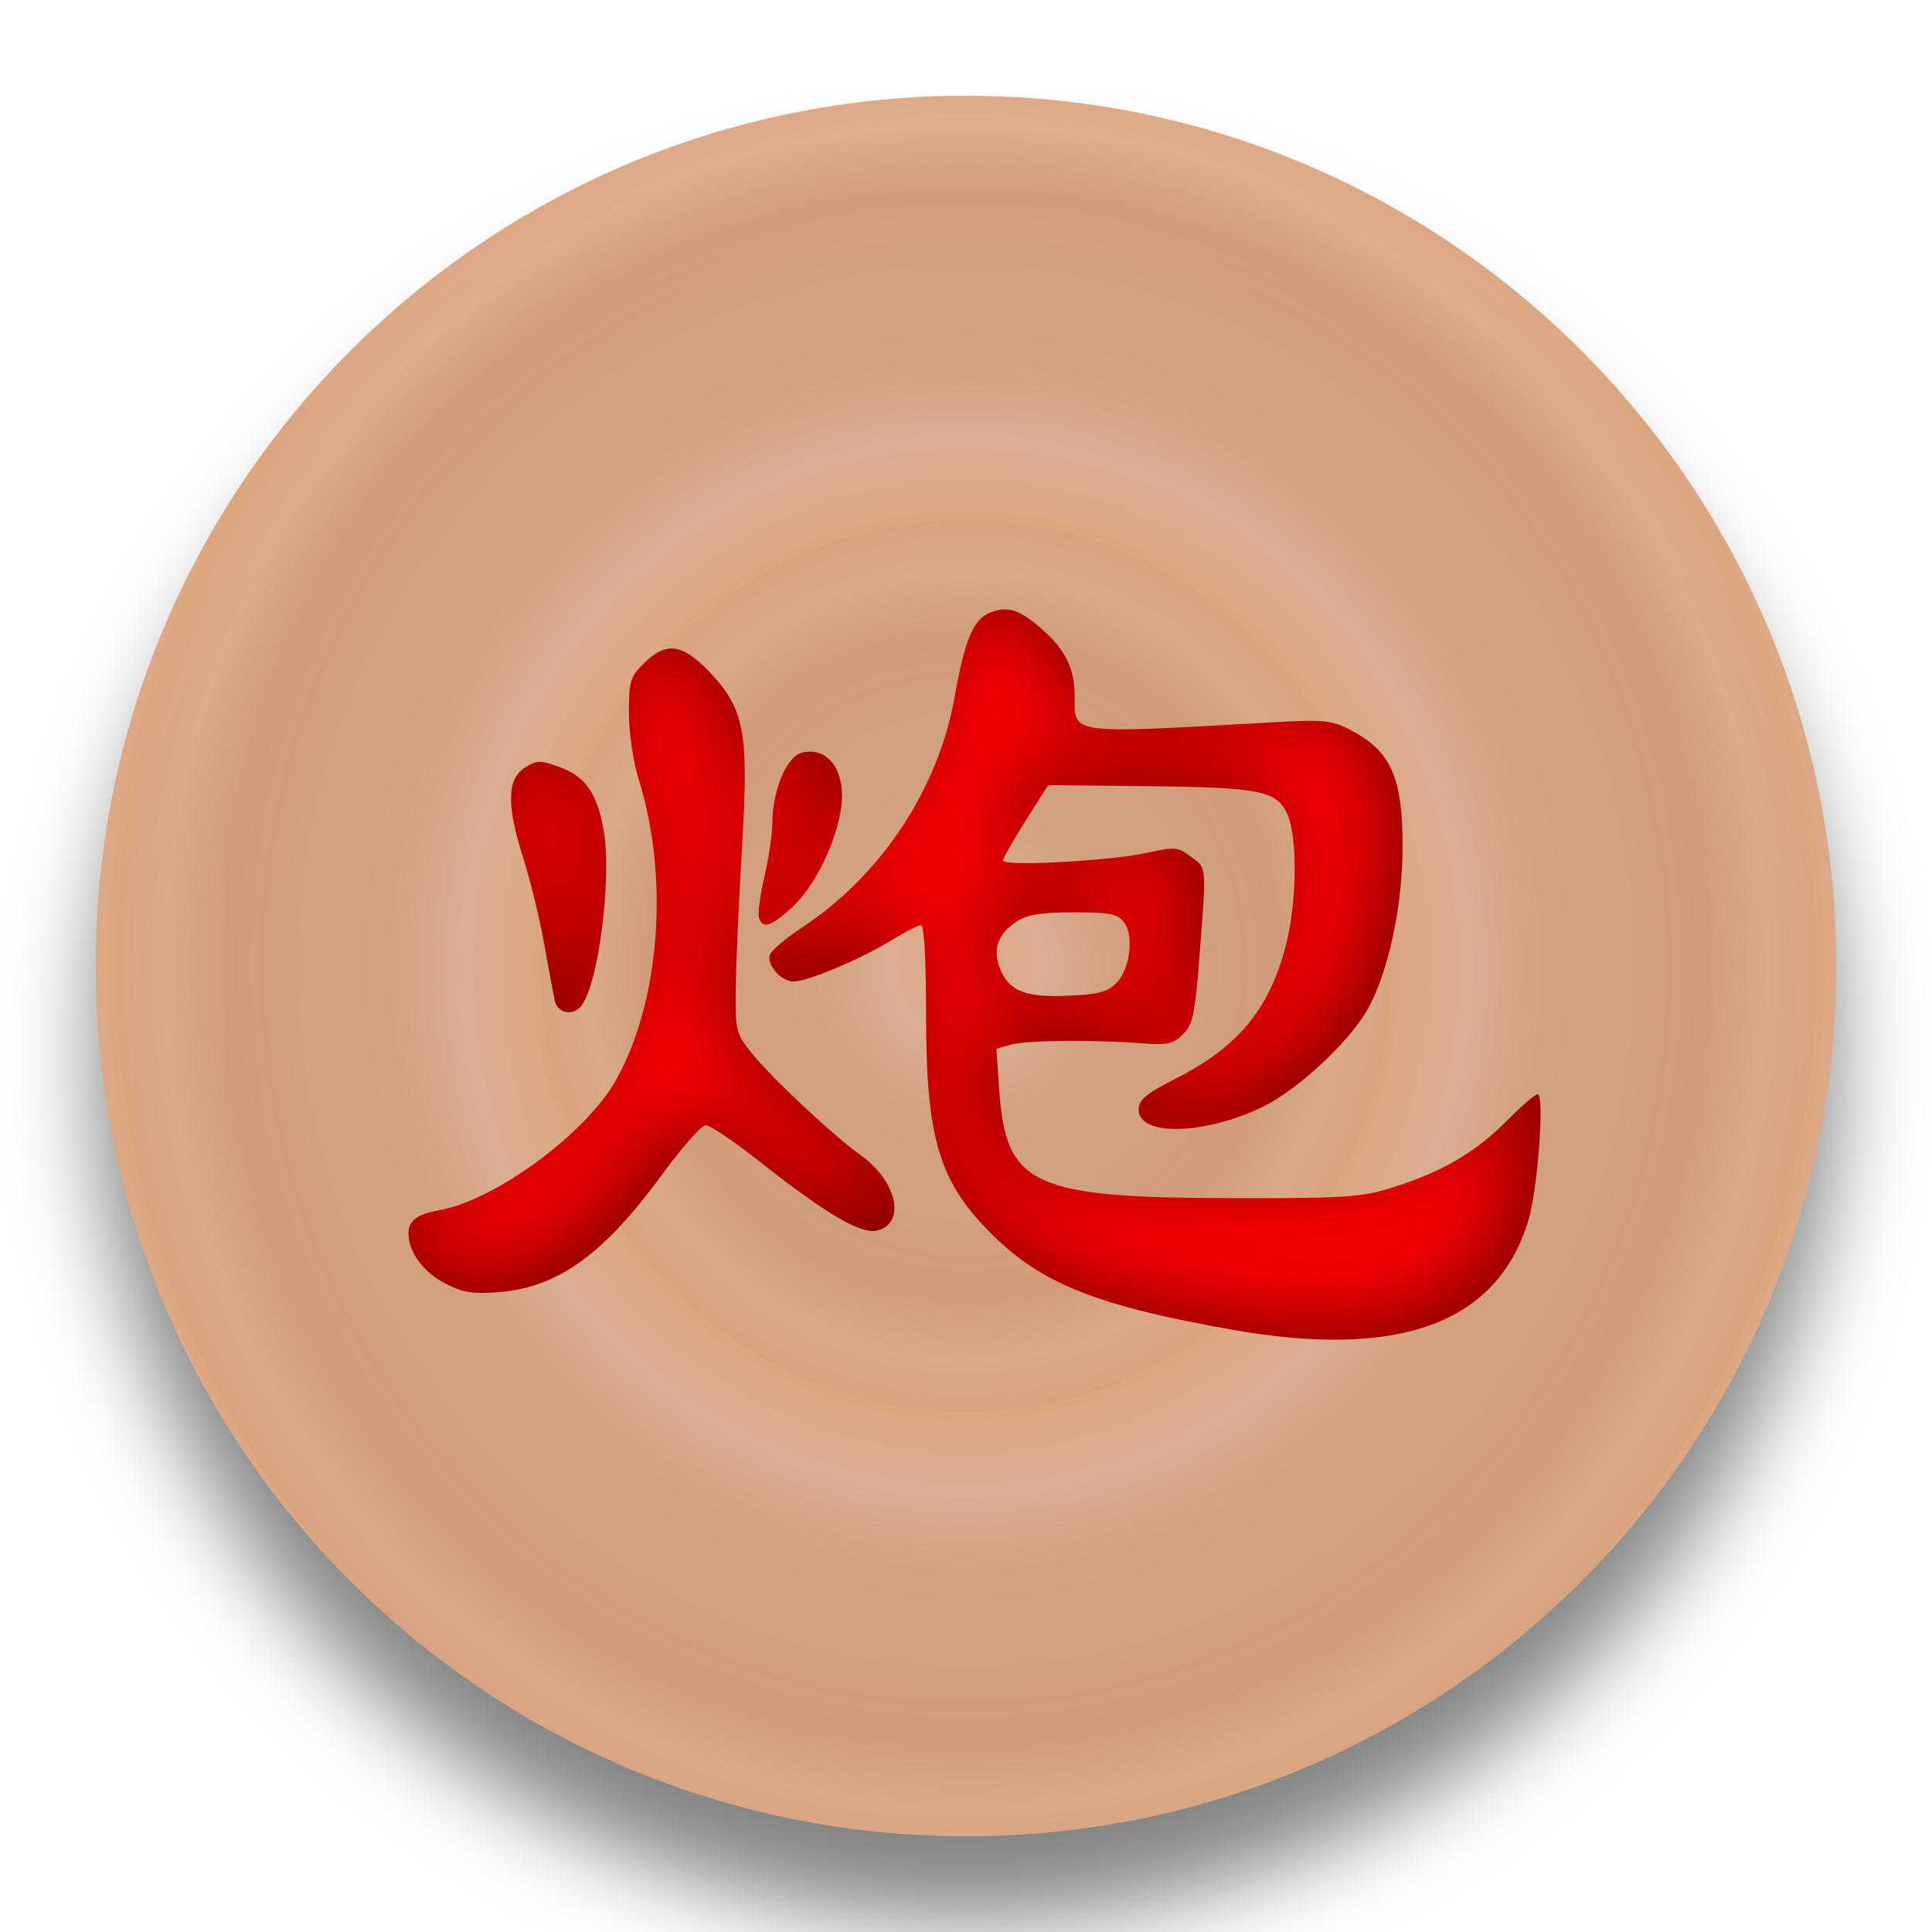
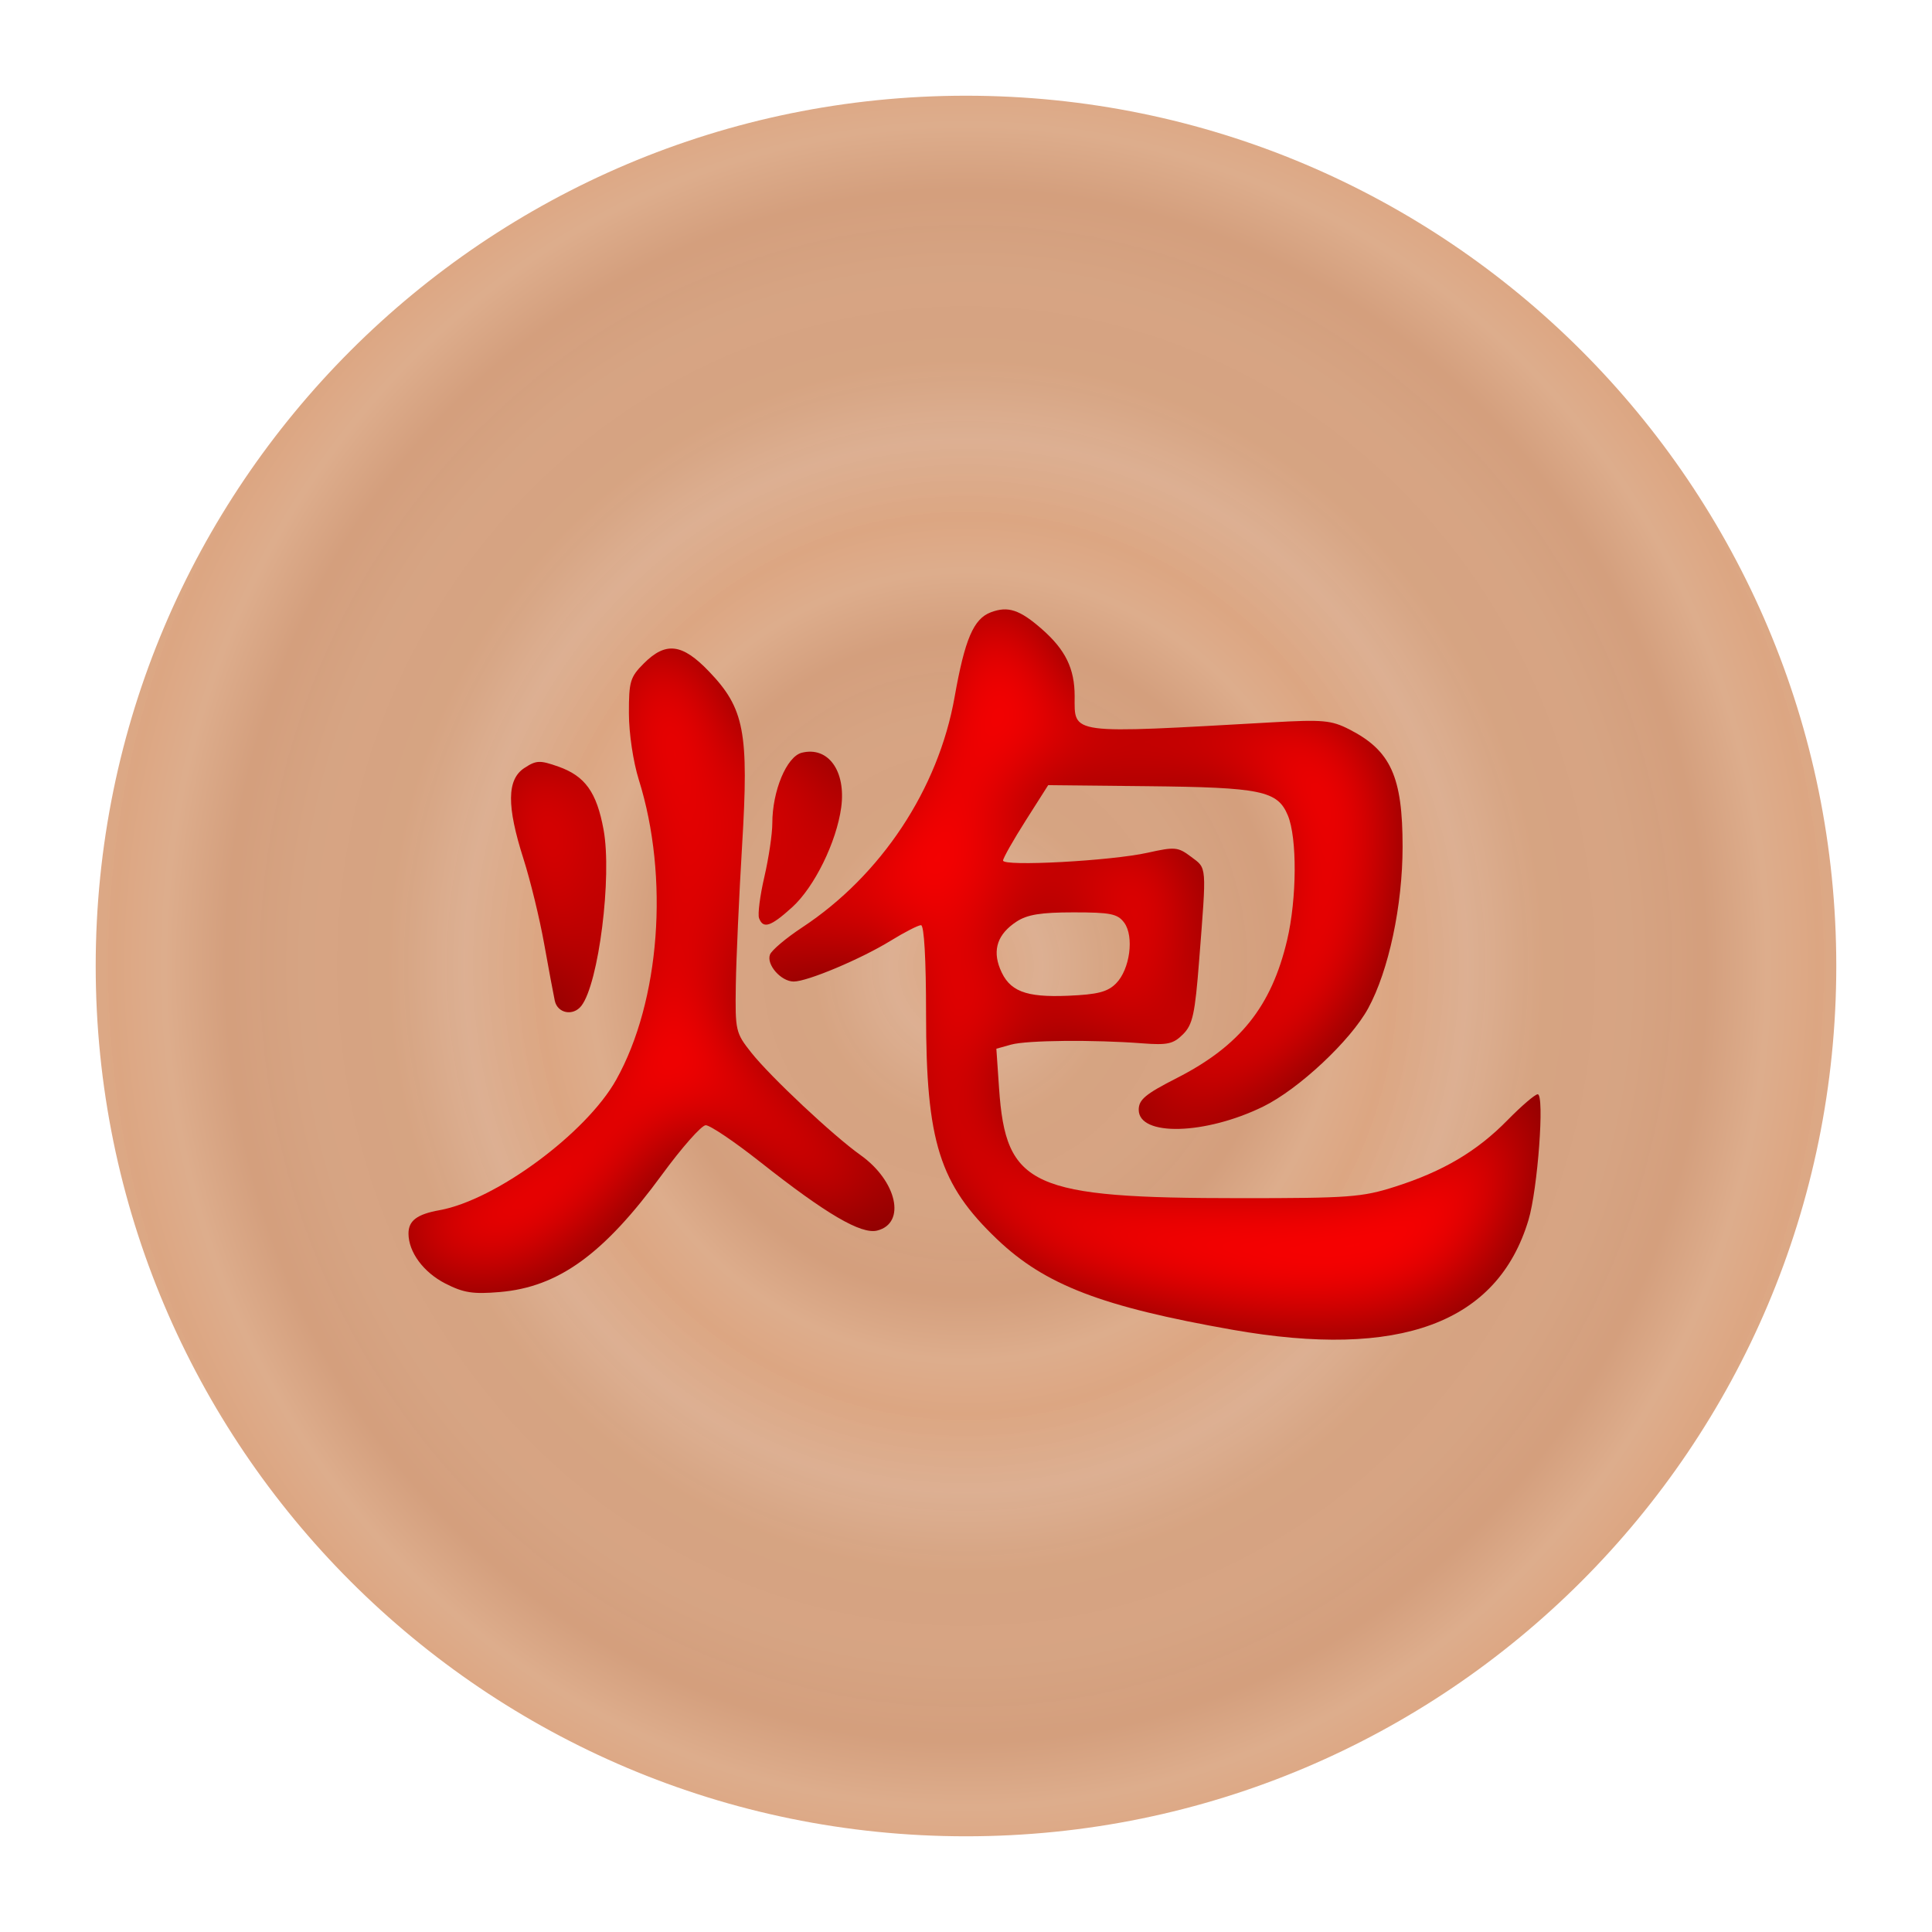
<svg xmlns="http://www.w3.org/2000/svg" xmlns:xlink="http://www.w3.org/1999/xlink" viewBox="0.722 0.722 90.556 90.556" width="100" height="100">
  <linearGradient id="a">
    <stop offset="0" stop-color="#dca682" />
    <stop offset=".181" stop-color="#dcae90" stop-opacity=".98" />
    <stop offset=".361" stop-color="#d5a17e" stop-opacity=".973" />
    <stop offset=".557" stop-color="#d5a17f" stop-opacity=".969" />
    <stop offset=".737" stop-color="#d29b78" stop-opacity=".965" />
    <stop offset=".885" stop-color="#dcaa88" stop-opacity=".965" />
    <stop offset="1" stop-color="#dba37e" stop-opacity=".965" />
  </linearGradient>
  <radialGradient cx="45.381" cy="48.335" gradientTransform="matrix(.2988899 0 0 .2866632 31.81733 34.47895)" gradientUnits="userSpaceOnUse" r="40.955" spreadMethod="repeat" xlink:href="#a" />
  <radialGradient id="b" cx="45.381" cy="48.335" gradientTransform="matrix(.4865415 0 0 .5105283 23.30144 23.65849)" gradientUnits="userSpaceOnUse" r="40.955" spreadMethod="repeat" xlink:href="#a" />
  <filter id="c" color-interpolation-filters="sRGB" height="1.173" width="1.124" x="-.062" y="-.062">
    <feFlood flood-opacity=".498" result="flood" />
    <feComposite in="flood" in2="SourceGraphic" operator="in" result="composite1" />
    <feGaussianBlur in="composite1" result="blur" stdDeviation="2.1" />
    <feOffset dx="0" dy="4" result="offset" />
    <feComposite in="SourceGraphic" in2="offset" operator="over" result="composite2" />
  </filter>
  <filter id="d" color-interpolation-filters="sRGB" height="1.304" width="1.196" x="-.106" y="-.164">
    <feFlood flood-opacity=".498" in="SourceGraphic" result="flood" />
    <feGaussianBlur in="SourceGraphic" result="blur" stdDeviation="2" />
    <feOffset dx="-.8" dy="-.8" in="blur" result="offset" />
    <feComposite in="flood" in2="offset" operator="out" result="comp1" />
    <feComposite in="comp1" in2="SourceGraphic" operator="atop" result="comp2" />
  </filter>
-   <circle cx="45.381" cy="48.335" fill="url(#b)" filter="url(#c)" r="40.792" transform="translate(.618638 -2.334746)" />
+   <circle cx="45.381" cy="48.335" fill="url(#b)" r="40.792" transform="translate(.618638 -2.334746)" />
  <g fill="#ff0101" filter="url(#d)" stroke-width=".24" transform="translate(421.5737 -590.6838)">
    <path d="m-385.273 634.443c-.069-.18.042-1.051.248-1.936.205-.885.373-2.016.373-2.512 0-1.52.672-3.129 1.381-3.307 1.237-.31 2.078.854 1.849 2.559-.219 1.623-1.261 3.745-2.304 4.687-1.002.905-1.351 1.021-1.547.511z" />
    <path d="m-394.848 638.312c-.064-.297-.289-1.503-.5-2.679-.21-1.176-.645-2.96-.965-3.963-.794-2.485-.783-3.728.037-4.265.563-.369.723-.375 1.6-.066 1.25.442 1.793 1.201 2.115 2.957.403 2.199-.23 7.217-1.042 8.256-.386.494-1.116.353-1.245-.24z" />
    <path d="m-399.973 651.569c-1.031-.526-1.732-1.477-1.732-2.347 0-.601.402-.904 1.451-1.092 2.636-.474 6.882-3.608 8.285-6.115 2.056-3.676 2.494-9.486 1.059-14.063-.263-.839-.462-2.172-.464-3.108-.003-1.494.059-1.702.699-2.342 1.03-1.03 1.799-.935 3.054.375 1.663 1.735 1.873 2.837 1.554 8.135-.144 2.397-.277 5.352-.296 6.566-.032 2.139-.01 2.238.727 3.168.896 1.131 3.836 3.889 5.112 4.796 1.716 1.219 2.156 3.198.788 3.542-.751.188-2.388-.771-5.473-3.206-1.213-.958-2.368-1.737-2.566-1.731-.198.006-1.117 1.045-2.042 2.309-2.736 3.74-4.859 5.277-7.613 5.51-1.251.106-1.694.037-2.544-.398z" />
    <path d="m-363.081 653.734c-6.132-1.08-8.788-2.101-11.032-4.239-2.705-2.578-3.333-4.57-3.333-10.572 0-2.566-.09-4.153-.237-4.153-.13 0-.771.329-1.423.73-1.389.855-3.901 1.912-4.543 1.912-.593 0-1.292-.794-1.112-1.264.079-.205.757-.777 1.507-1.271 3.705-2.442 6.383-6.488 7.145-10.795.48-2.713.887-3.668 1.695-3.975.808-.307 1.356-.127 2.4.789 1.104.969 1.533 1.849 1.533 3.144 0 1.809-.345 1.764 9.268 1.222 2.368-.134 2.766-.097 3.603.33 1.947.994 2.502 2.217 2.5 5.507-.002 2.755-.651 5.802-1.612 7.567-.824 1.514-3.261 3.794-4.925 4.608-2.716 1.329-5.831 1.408-5.831.148 0-.475.314-.736 1.785-1.486 2.96-1.508 4.437-3.356 5.171-6.467.458-1.941.474-4.791.033-5.845-.482-1.154-1.244-1.313-6.589-1.368l-4.644-.048-1.054 1.659c-.58.913-1.057 1.756-1.061 1.873-.008.29 5.056.018 6.776-.365 1.285-.286 1.423-.273 2.042.193.742.558.725.337.375 4.835-.198 2.547-.303 3.027-.759 3.483-.453.453-.726.513-1.903.423-2.289-.176-5.415-.146-6.151.059l-.694.193.127 1.853c.316 4.613 1.502 5.151 11.349 5.152 5.056 0 5.667-.045 7.206-.536 2.256-.72 3.841-1.657 5.275-3.119.656-.668 1.293-1.215 1.417-1.215.329 0 .002 4.449-.433 5.896-1.453 4.831-6.022 6.525-13.872 5.142zm-5.462-16.231c.653-.653.861-2.212.382-2.853-.309-.414-.639-.48-2.371-.48-1.536 0-2.168.103-2.674.434-.878.576-1.134 1.306-.772 2.208.422 1.052 1.178 1.352 3.195 1.266 1.379-.059 1.843-.178 2.24-.575z" />
  </g>
</svg>
